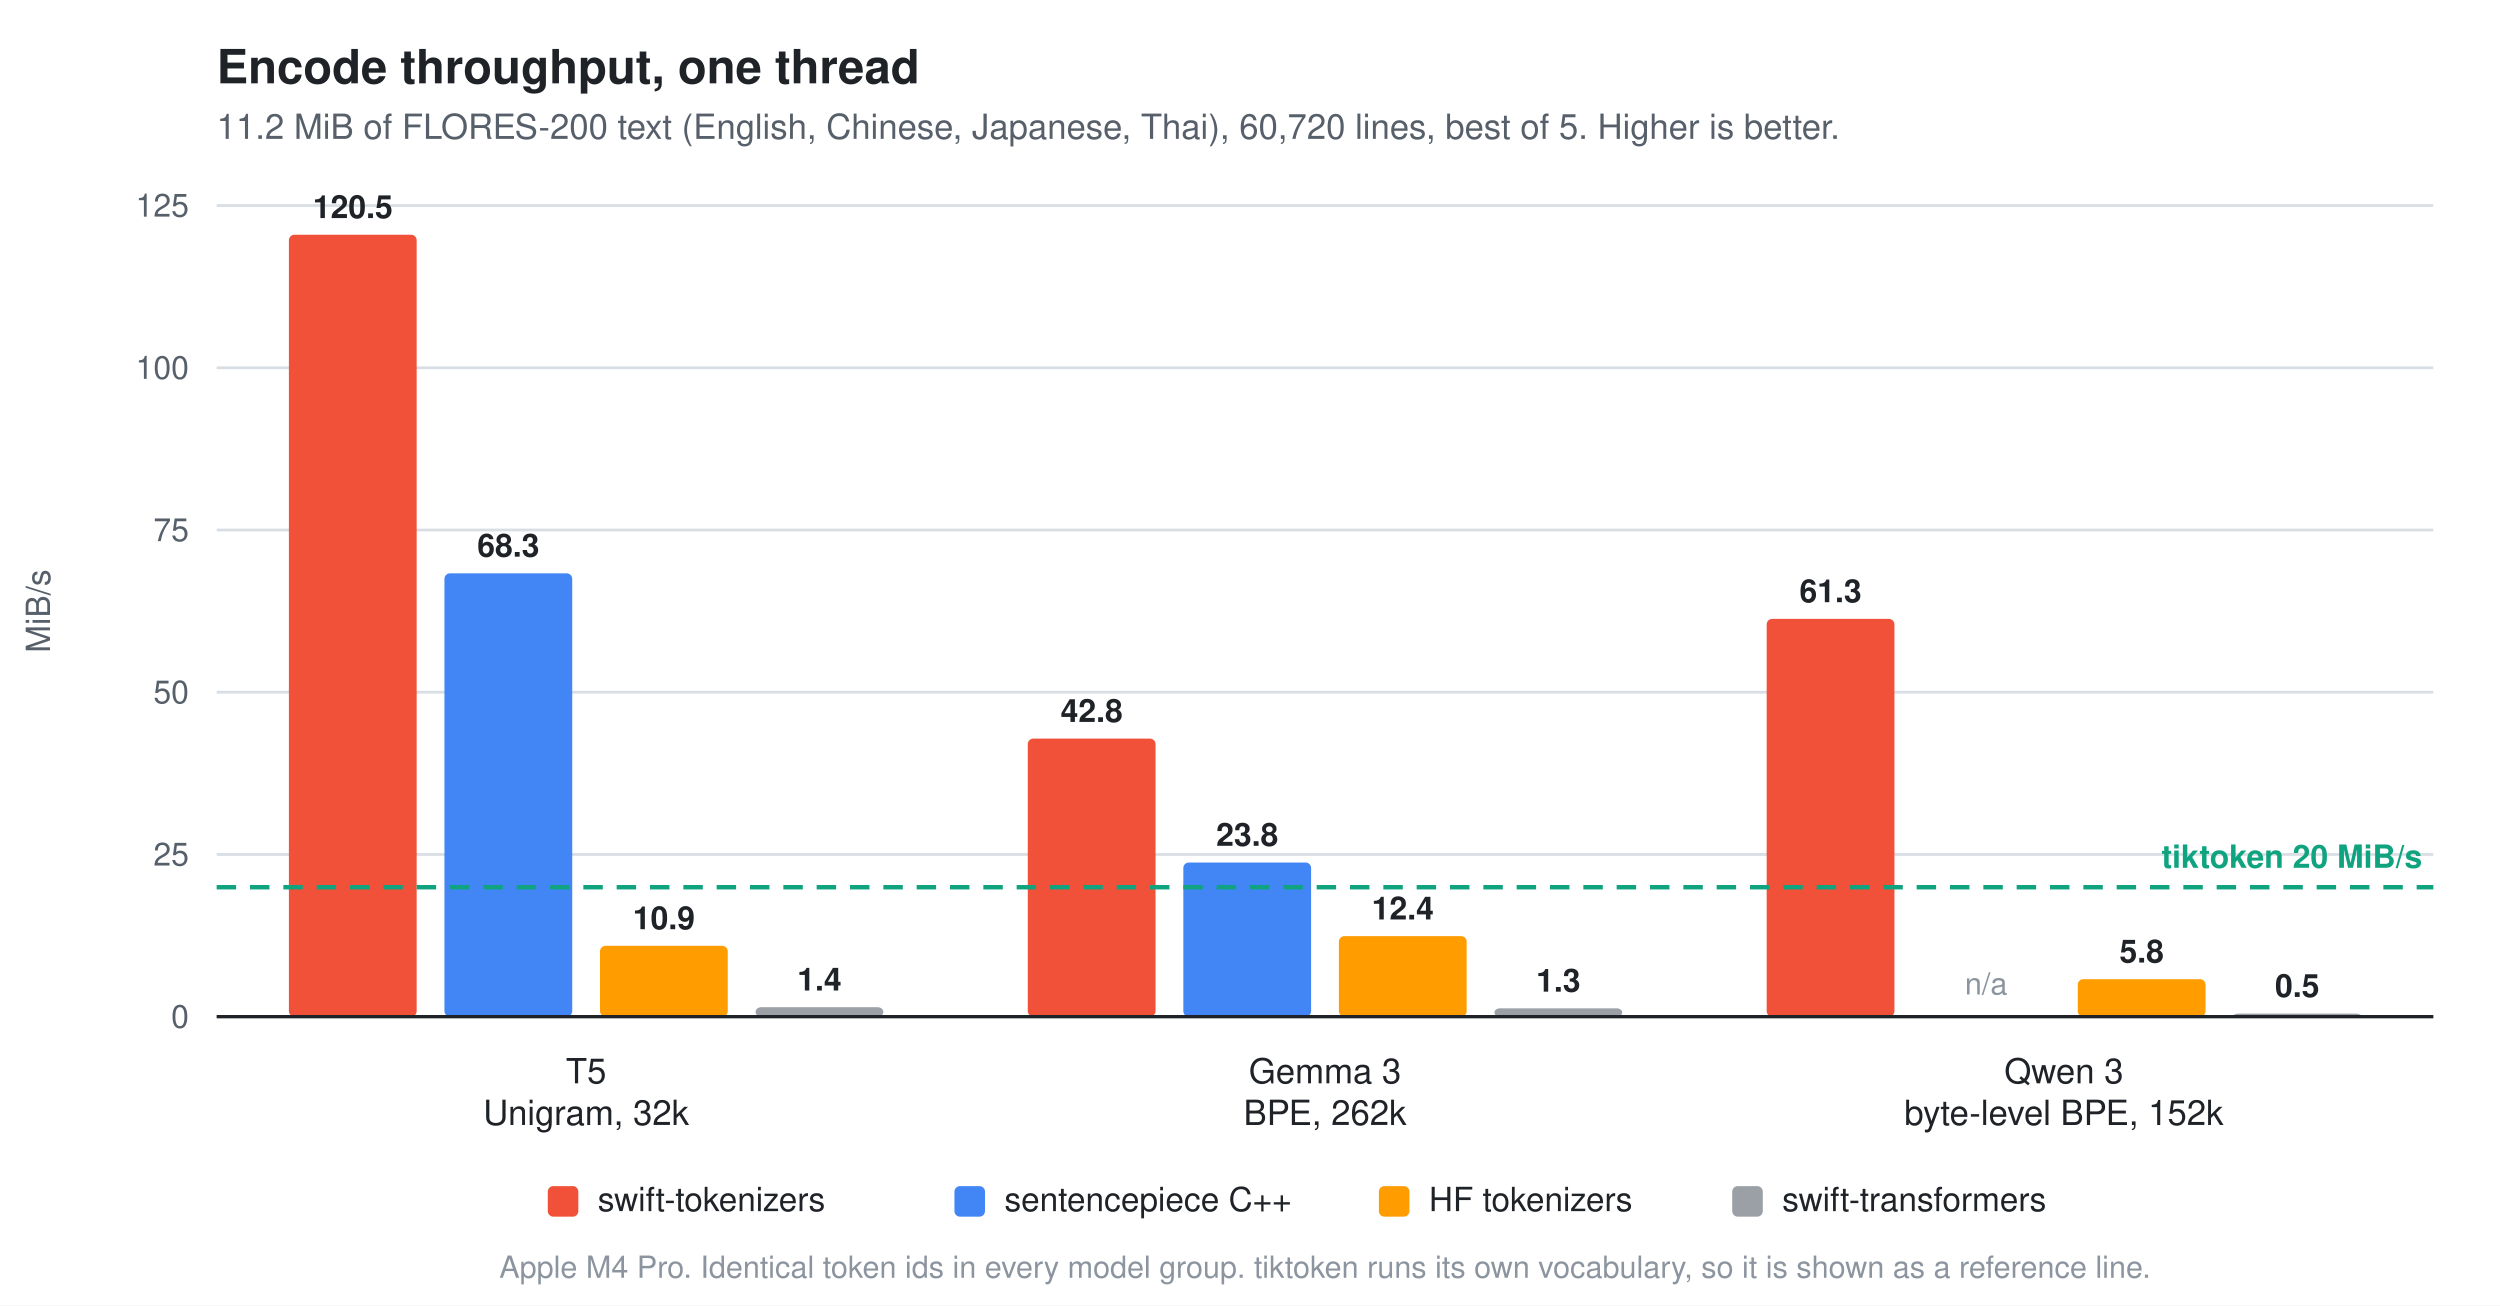
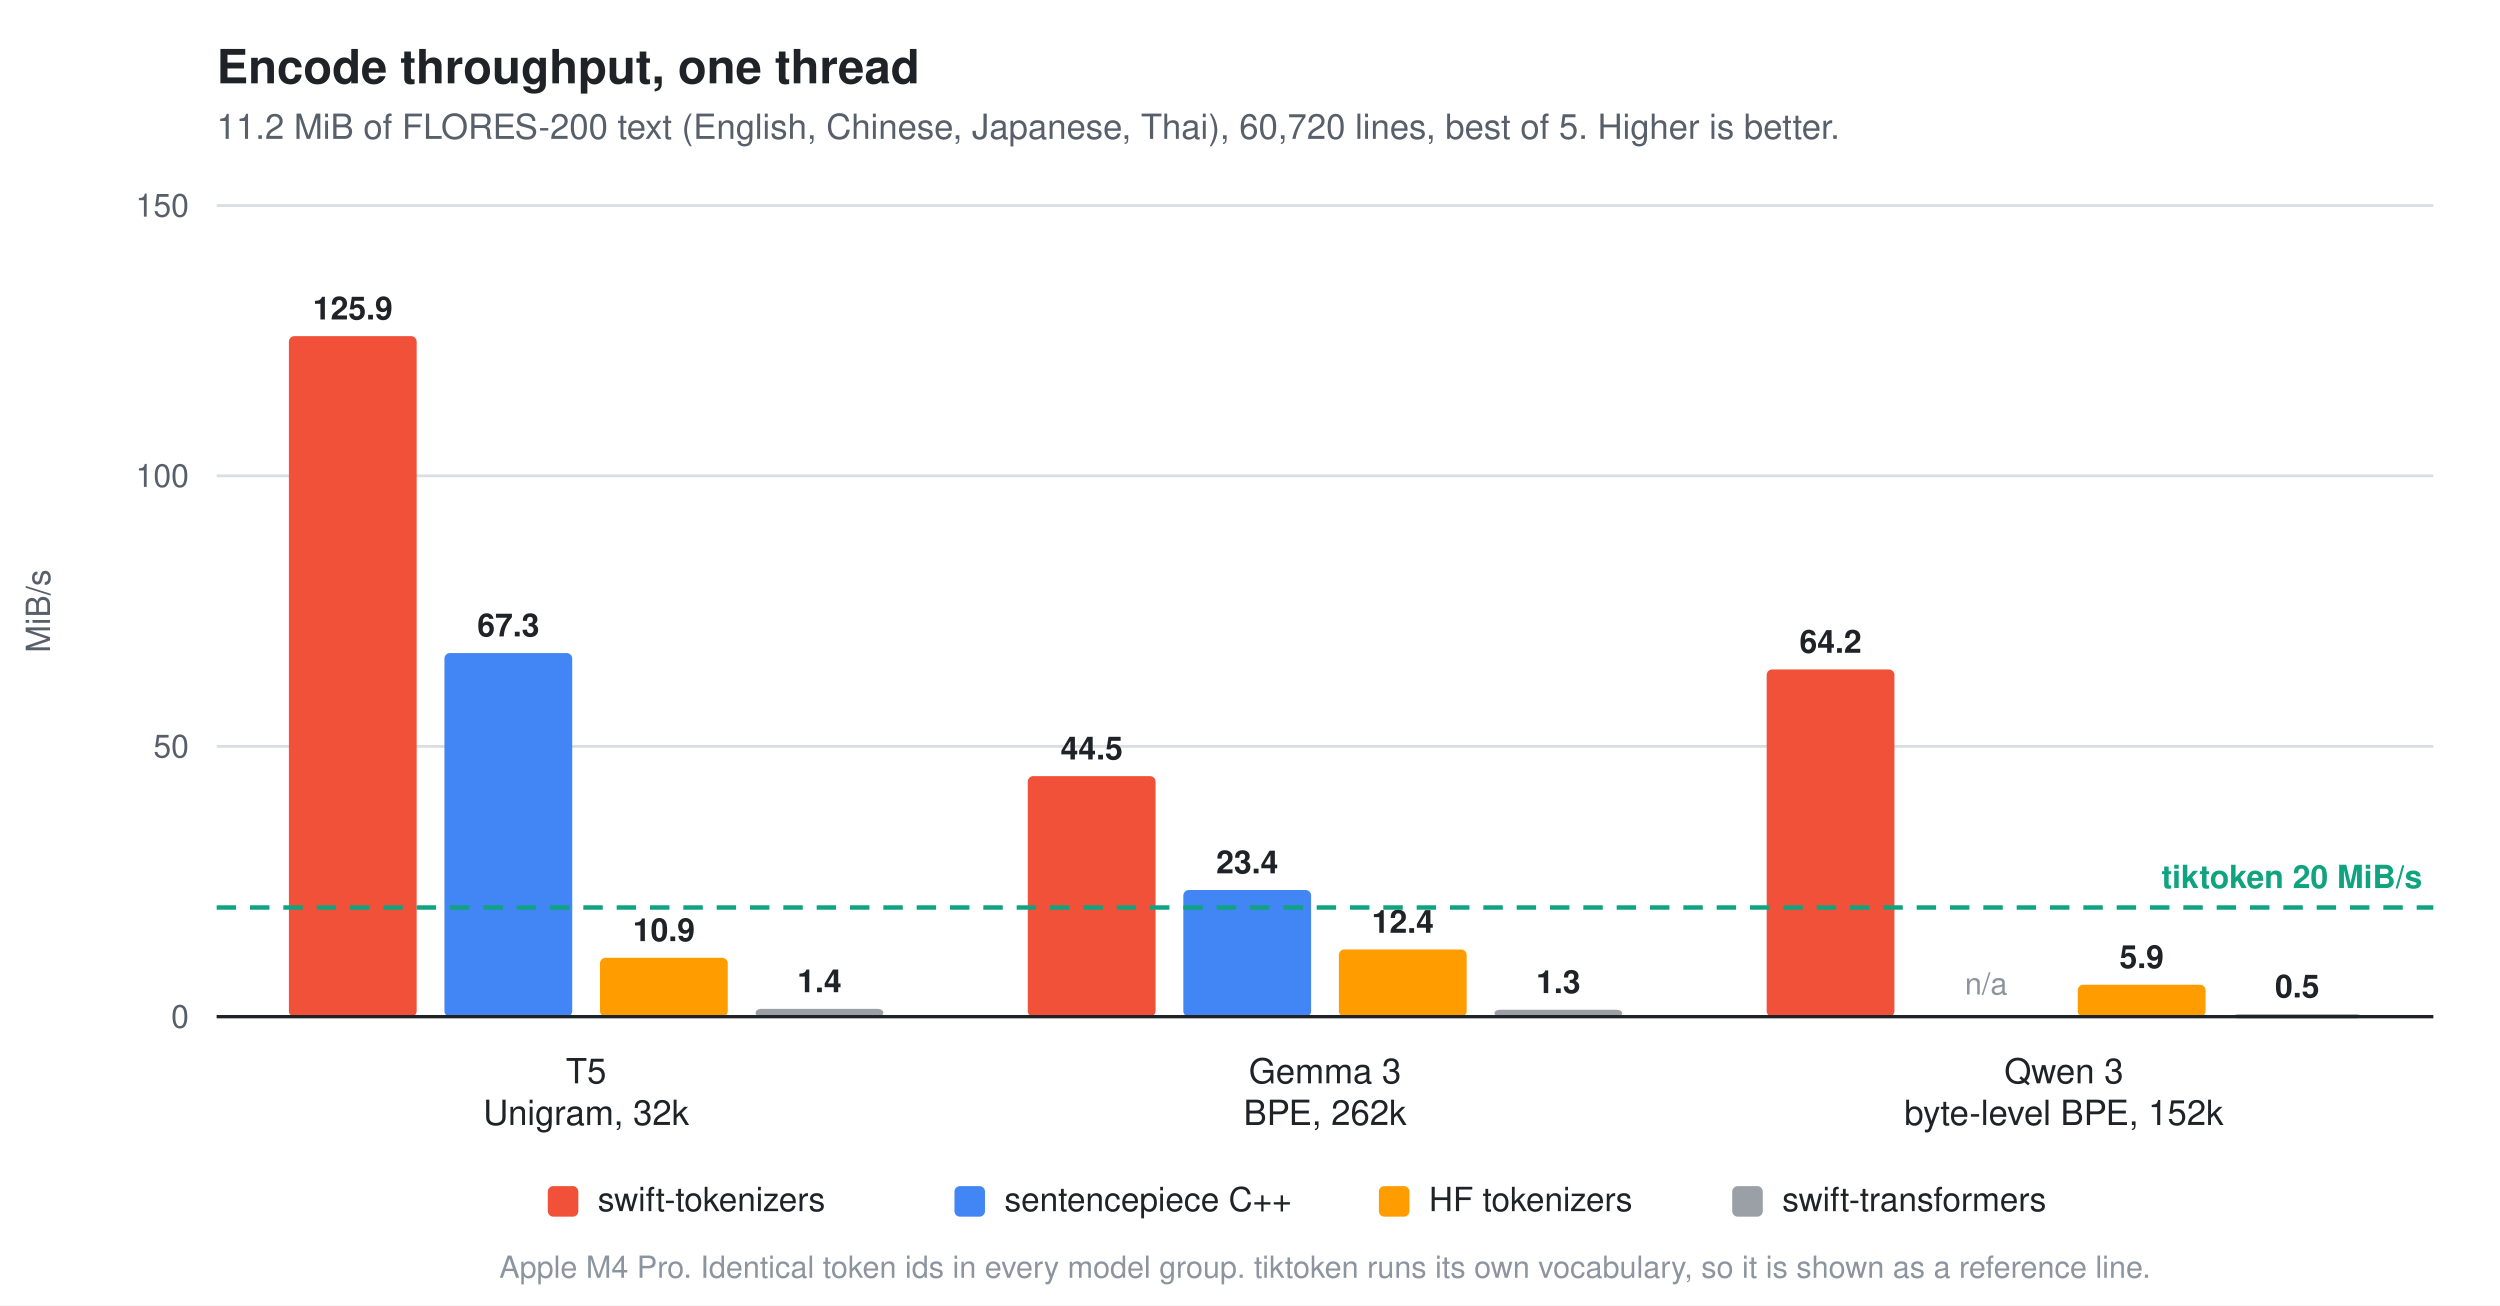
<svg xmlns="http://www.w3.org/2000/svg" width="900" height="470" viewBox="0 0 900 470" role="img" aria-label="Encode throughput, one thread">
  <rect width="900" height="470" fill="#ffffff" />
  <text x="78" y="30" font-family="-apple-system, BlinkMacSystemFont, 'Segoe UI', Helvetica, Arial, sans-serif" font-size="17" font-weight="600" fill="#1f2328">Encode throughput, one thread</text>
  <text x="78" y="50" font-family="-apple-system, BlinkMacSystemFont, 'Segoe UI', Helvetica, Arial, sans-serif" font-size="12.5" fill="#57606a">11.2 MiB of FLORES-200 text (English, Chinese, Japanese, Thai), 60,720 lines, best of 5. Higher is better.</text>
  <line x1="78" y1="366.0" x2="876" y2="366.0" stroke="#d8dee4" stroke-width="1" />
  <text x="68" y="370.0" font-family="-apple-system, BlinkMacSystemFont, 'Segoe UI', Helvetica, Arial, sans-serif" font-size="11.5" fill="#57606a" text-anchor="end">0</text>
-   <line x1="78" y1="307.6" x2="876" y2="307.6" stroke="#d8dee4" stroke-width="1" />
-   <text x="68" y="311.6" font-family="-apple-system, BlinkMacSystemFont, 'Segoe UI', Helvetica, Arial, sans-serif" font-size="11.5" fill="#57606a" text-anchor="end">25</text>
-   <line x1="78" y1="249.2" x2="876" y2="249.2" stroke="#d8dee4" stroke-width="1" />
-   <text x="68" y="253.2" font-family="-apple-system, BlinkMacSystemFont, 'Segoe UI', Helvetica, Arial, sans-serif" font-size="11.5" fill="#57606a" text-anchor="end">50</text>
-   <line x1="78" y1="190.8" x2="876" y2="190.8" stroke="#d8dee4" stroke-width="1" />
-   <text x="68" y="194.8" font-family="-apple-system, BlinkMacSystemFont, 'Segoe UI', Helvetica, Arial, sans-serif" font-size="11.5" fill="#57606a" text-anchor="end">75</text>
-   <line x1="78" y1="132.4" x2="876" y2="132.4" stroke="#d8dee4" stroke-width="1" />
-   <text x="68" y="136.4" font-family="-apple-system, BlinkMacSystemFont, 'Segoe UI', Helvetica, Arial, sans-serif" font-size="11.5" fill="#57606a" text-anchor="end">100</text>
+   <line x1="78" y1="268.7" x2="876" y2="268.7" stroke="#d8dee4" stroke-width="1" />
+   <text x="68" y="272.7" font-family="-apple-system, BlinkMacSystemFont, 'Segoe UI', Helvetica, Arial, sans-serif" font-size="11.5" fill="#57606a" text-anchor="end">50</text>
+   <line x1="78" y1="171.3" x2="876" y2="171.3" stroke="#d8dee4" stroke-width="1" />
+   <text x="68" y="175.3" font-family="-apple-system, BlinkMacSystemFont, 'Segoe UI', Helvetica, Arial, sans-serif" font-size="11.5" fill="#57606a" text-anchor="end">100</text>
  <line x1="78" y1="74.0" x2="876" y2="74.0" stroke="#d8dee4" stroke-width="1" />
-   <text x="68" y="78.0" font-family="-apple-system, BlinkMacSystemFont, 'Segoe UI', Helvetica, Arial, sans-serif" font-size="11.5" fill="#57606a" text-anchor="end">125</text>
+   <text x="68" y="78.0" font-family="-apple-system, BlinkMacSystemFont, 'Segoe UI', Helvetica, Arial, sans-serif" font-size="11.5" fill="#57606a" text-anchor="end">150</text>
  <text x="18" y="220.0" font-family="-apple-system, BlinkMacSystemFont, 'Segoe UI', Helvetica, Arial, sans-serif" font-size="12" fill="#57606a" text-anchor="middle" transform="rotate(-90 18 220.0)">MiB/s</text>
-   <rect x="104.0" y="84.5" width="46" height="281.5" fill="#F05138" rx="2" />
-   <text x="127.0" y="78.5" font-family="-apple-system, BlinkMacSystemFont, 'Segoe UI', Helvetica, Arial, sans-serif" font-size="11.5" font-weight="600" fill="#1f2328" text-anchor="middle">120.5</text>
-   <rect x="160.0" y="206.4" width="46" height="159.6" fill="#4285F4" rx="2" />
-   <text x="183.0" y="200.4" font-family="-apple-system, BlinkMacSystemFont, 'Segoe UI', Helvetica, Arial, sans-serif" font-size="11.5" font-weight="600" fill="#1f2328" text-anchor="middle">68.3</text>
-   <rect x="216.0" y="340.5" width="46" height="25.5" fill="#FF9D00" rx="2" />
-   <text x="239.0" y="334.5" font-family="-apple-system, BlinkMacSystemFont, 'Segoe UI', Helvetica, Arial, sans-serif" font-size="11.5" font-weight="600" fill="#1f2328" text-anchor="middle">10.9</text>
-   <rect x="272.0" y="362.6" width="46" height="3.4" fill="#9AA0A6" rx="2" />
-   <text x="295.0" y="356.6" font-family="-apple-system, BlinkMacSystemFont, 'Segoe UI', Helvetica, Arial, sans-serif" font-size="11.5" font-weight="600" fill="#1f2328" text-anchor="middle">1.4</text>
+   <rect x="104.0" y="121.0" width="46" height="245.0" fill="#F05138" rx="2" />
+   <text x="127.0" y="115.0" font-family="-apple-system, BlinkMacSystemFont, 'Segoe UI', Helvetica, Arial, sans-serif" font-size="11.5" font-weight="600" fill="#1f2328" text-anchor="middle">125.9</text>
+   <rect x="160.0" y="235.1" width="46" height="130.9" fill="#4285F4" rx="2" />
+   <text x="183.0" y="229.1" font-family="-apple-system, BlinkMacSystemFont, 'Segoe UI', Helvetica, Arial, sans-serif" font-size="11.5" font-weight="600" fill="#1f2328" text-anchor="middle">67.3</text>
+   <rect x="216.0" y="344.8" width="46" height="21.2" fill="#FF9D00" rx="2" />
+   <text x="239.0" y="338.8" font-family="-apple-system, BlinkMacSystemFont, 'Segoe UI', Helvetica, Arial, sans-serif" font-size="11.5" font-weight="600" fill="#1f2328" text-anchor="middle">10.9</text>
+   <rect x="272.0" y="363.2" width="46" height="2.8" fill="#9AA0A6" rx="2" />
+   <text x="295.0" y="357.2" font-family="-apple-system, BlinkMacSystemFont, 'Segoe UI', Helvetica, Arial, sans-serif" font-size="11.5" font-weight="600" fill="#1f2328" text-anchor="middle">1.4</text>
  <text x="211.0" y="390.0" font-family="-apple-system, BlinkMacSystemFont, 'Segoe UI', Helvetica, Arial, sans-serif" font-size="12.5" fill="#1f2328" text-anchor="middle">T5</text>
  <text x="211.0" y="405.0" font-family="-apple-system, BlinkMacSystemFont, 'Segoe UI', Helvetica, Arial, sans-serif" font-size="12.5" fill="#1f2328" text-anchor="middle">Unigram, 32k</text>
-   <rect x="370.0" y="265.9" width="46" height="100.1" fill="#F05138" rx="2" />
-   <text x="393.0" y="259.9" font-family="-apple-system, BlinkMacSystemFont, 'Segoe UI', Helvetica, Arial, sans-serif" font-size="11.5" font-weight="600" fill="#1f2328" text-anchor="middle">42.8</text>
-   <rect x="426.0" y="310.5" width="46" height="55.5" fill="#4285F4" rx="2" />
-   <text x="449.0" y="304.5" font-family="-apple-system, BlinkMacSystemFont, 'Segoe UI', Helvetica, Arial, sans-serif" font-size="11.5" font-weight="600" fill="#1f2328" text-anchor="middle">23.8</text>
-   <rect x="482.0" y="337.0" width="46" height="29.0" fill="#FF9D00" rx="2" />
-   <text x="505.0" y="331.0" font-family="-apple-system, BlinkMacSystemFont, 'Segoe UI', Helvetica, Arial, sans-serif" font-size="11.5" font-weight="600" fill="#1f2328" text-anchor="middle">12.4</text>
-   <rect x="538.0" y="363.0" width="46" height="3.0" fill="#9AA0A6" rx="2" />
-   <text x="561.0" y="357.0" font-family="-apple-system, BlinkMacSystemFont, 'Segoe UI', Helvetica, Arial, sans-serif" font-size="11.5" font-weight="600" fill="#1f2328" text-anchor="middle">1.3</text>
+   <rect x="370.0" y="279.4" width="46" height="86.6" fill="#F05138" rx="2" />
+   <text x="393.0" y="273.4" font-family="-apple-system, BlinkMacSystemFont, 'Segoe UI', Helvetica, Arial, sans-serif" font-size="11.5" font-weight="600" fill="#1f2328" text-anchor="middle">44.5</text>
+   <rect x="426.0" y="320.4" width="46" height="45.6" fill="#4285F4" rx="2" />
+   <text x="449.0" y="314.4" font-family="-apple-system, BlinkMacSystemFont, 'Segoe UI', Helvetica, Arial, sans-serif" font-size="11.5" font-weight="600" fill="#1f2328" text-anchor="middle">23.4</text>
+   <rect x="482.0" y="341.8" width="46" height="24.2" fill="#FF9D00" rx="2" />
+   <text x="505.0" y="335.8" font-family="-apple-system, BlinkMacSystemFont, 'Segoe UI', Helvetica, Arial, sans-serif" font-size="11.5" font-weight="600" fill="#1f2328" text-anchor="middle">12.4</text>
+   <rect x="538.0" y="363.5" width="46" height="2.5" fill="#9AA0A6" rx="2" />
+   <text x="561.0" y="357.5" font-family="-apple-system, BlinkMacSystemFont, 'Segoe UI', Helvetica, Arial, sans-serif" font-size="11.5" font-weight="600" fill="#1f2328" text-anchor="middle">1.3</text>
  <text x="477.0" y="390.0" font-family="-apple-system, BlinkMacSystemFont, 'Segoe UI', Helvetica, Arial, sans-serif" font-size="12.5" fill="#1f2328" text-anchor="middle">Gemma 3</text>
  <text x="477.0" y="405.0" font-family="-apple-system, BlinkMacSystemFont, 'Segoe UI', Helvetica, Arial, sans-serif" font-size="12.5" fill="#1f2328" text-anchor="middle">BPE, 262k</text>
-   <rect x="636.0" y="222.8" width="46" height="143.2" fill="#F05138" rx="2" />
-   <text x="659.0" y="216.8" font-family="-apple-system, BlinkMacSystemFont, 'Segoe UI', Helvetica, Arial, sans-serif" font-size="11.5" font-weight="600" fill="#1f2328" text-anchor="middle">61.3</text>
+   <rect x="636.0" y="241.0" width="46" height="125.0" fill="#F05138" rx="2" />
+   <text x="659.0" y="235.0" font-family="-apple-system, BlinkMacSystemFont, 'Segoe UI', Helvetica, Arial, sans-serif" font-size="11.5" font-weight="600" fill="#1f2328" text-anchor="middle">64.2</text>
  <text x="715.0" y="358.0" font-family="-apple-system, BlinkMacSystemFont, 'Segoe UI', Helvetica, Arial, sans-serif" font-size="11" fill="#8c959f" text-anchor="middle">n/a</text>
-   <rect x="748.0" y="352.5" width="46" height="13.5" fill="#FF9D00" rx="2" />
-   <text x="771.0" y="346.5" font-family="-apple-system, BlinkMacSystemFont, 'Segoe UI', Helvetica, Arial, sans-serif" font-size="11.5" font-weight="600" fill="#1f2328" text-anchor="middle">5.8</text>
-   <rect x="804.0" y="364.9" width="46" height="1.5" fill="#9AA0A6" rx="2" />
-   <text x="827.0" y="358.9" font-family="-apple-system, BlinkMacSystemFont, 'Segoe UI', Helvetica, Arial, sans-serif" font-size="11.5" font-weight="600" fill="#1f2328" text-anchor="middle">0.5</text>
+   <rect x="748.0" y="354.5" width="46" height="11.5" fill="#FF9D00" rx="2" />
+   <text x="771.0" y="348.5" font-family="-apple-system, BlinkMacSystemFont, 'Segoe UI', Helvetica, Arial, sans-serif" font-size="11.5" font-weight="600" fill="#1f2328" text-anchor="middle">5.9</text>
+   <rect x="804.0" y="365.1" width="46" height="1.5" fill="#9AA0A6" rx="2" />
+   <text x="827.0" y="359.1" font-family="-apple-system, BlinkMacSystemFont, 'Segoe UI', Helvetica, Arial, sans-serif" font-size="11.5" font-weight="600" fill="#1f2328" text-anchor="middle">0.5</text>
  <text x="743.0" y="390.0" font-family="-apple-system, BlinkMacSystemFont, 'Segoe UI', Helvetica, Arial, sans-serif" font-size="12.5" fill="#1f2328" text-anchor="middle">Qwen 3</text>
  <text x="743.0" y="405.0" font-family="-apple-system, BlinkMacSystemFont, 'Segoe UI', Helvetica, Arial, sans-serif" font-size="12.5" fill="#1f2328" text-anchor="middle">byte-level BPE, 152k</text>
  <line x1="78" y1="366" x2="876" y2="366" stroke="#1f2328" stroke-width="1.2" />
-   <line x1="78" y1="319.4" x2="876" y2="319.4" stroke="#10A37F" stroke-width="1.6" stroke-dasharray="7 5" />
-   <text x="872" y="312.4" font-family="-apple-system, BlinkMacSystemFont, 'Segoe UI', Helvetica, Arial, sans-serif" font-size="11.5" font-weight="600" fill="#10A37F" text-anchor="end">tiktoken 20 MiB/s</text>
+   <line x1="78" y1="326.7" x2="876" y2="326.7" stroke="#10A37F" stroke-width="1.6" stroke-dasharray="7 5" />
+   <text x="872" y="319.7" font-family="-apple-system, BlinkMacSystemFont, 'Segoe UI', Helvetica, Arial, sans-serif" font-size="11.5" font-weight="600" fill="#10A37F" text-anchor="end">tiktoken 20 MiB/s</text>
  <rect x="197.2" y="427" width="11" height="11" fill="#F05138" rx="2" />
  <text x="215.2" y="436" font-family="-apple-system, BlinkMacSystemFont, 'Segoe UI', Helvetica, Arial, sans-serif" font-size="12" fill="#1f2328">swift-tokenizers</text>
  <rect x="343.6" y="427" width="11" height="11" fill="#4285F4" rx="2" />
  <text x="361.6" y="436" font-family="-apple-system, BlinkMacSystemFont, 'Segoe UI', Helvetica, Arial, sans-serif" font-size="12" fill="#1f2328">sentencepiece C++</text>
  <rect x="496.4" y="427" width="11" height="11" fill="#FF9D00" rx="2" />
  <text x="514.4" y="436" font-family="-apple-system, BlinkMacSystemFont, 'Segoe UI', Helvetica, Arial, sans-serif" font-size="12" fill="#1f2328">HF tokenizers</text>
  <rect x="623.6" y="427" width="11" height="11" fill="#9AA0A6" rx="2" />
  <text x="641.6" y="436" font-family="-apple-system, BlinkMacSystemFont, 'Segoe UI', Helvetica, Arial, sans-serif" font-size="12" fill="#1f2328">swift-transformers</text>
  <text x="477.0" y="460" font-family="-apple-system, BlinkMacSystemFont, 'Segoe UI', Helvetica, Arial, sans-serif" font-size="11" fill="#8c959f" text-anchor="middle">Apple M4 Pro. Identical token ids in every model group. tiktoken runs its own vocabulary, so it is shown as a reference line.</text>
</svg>
